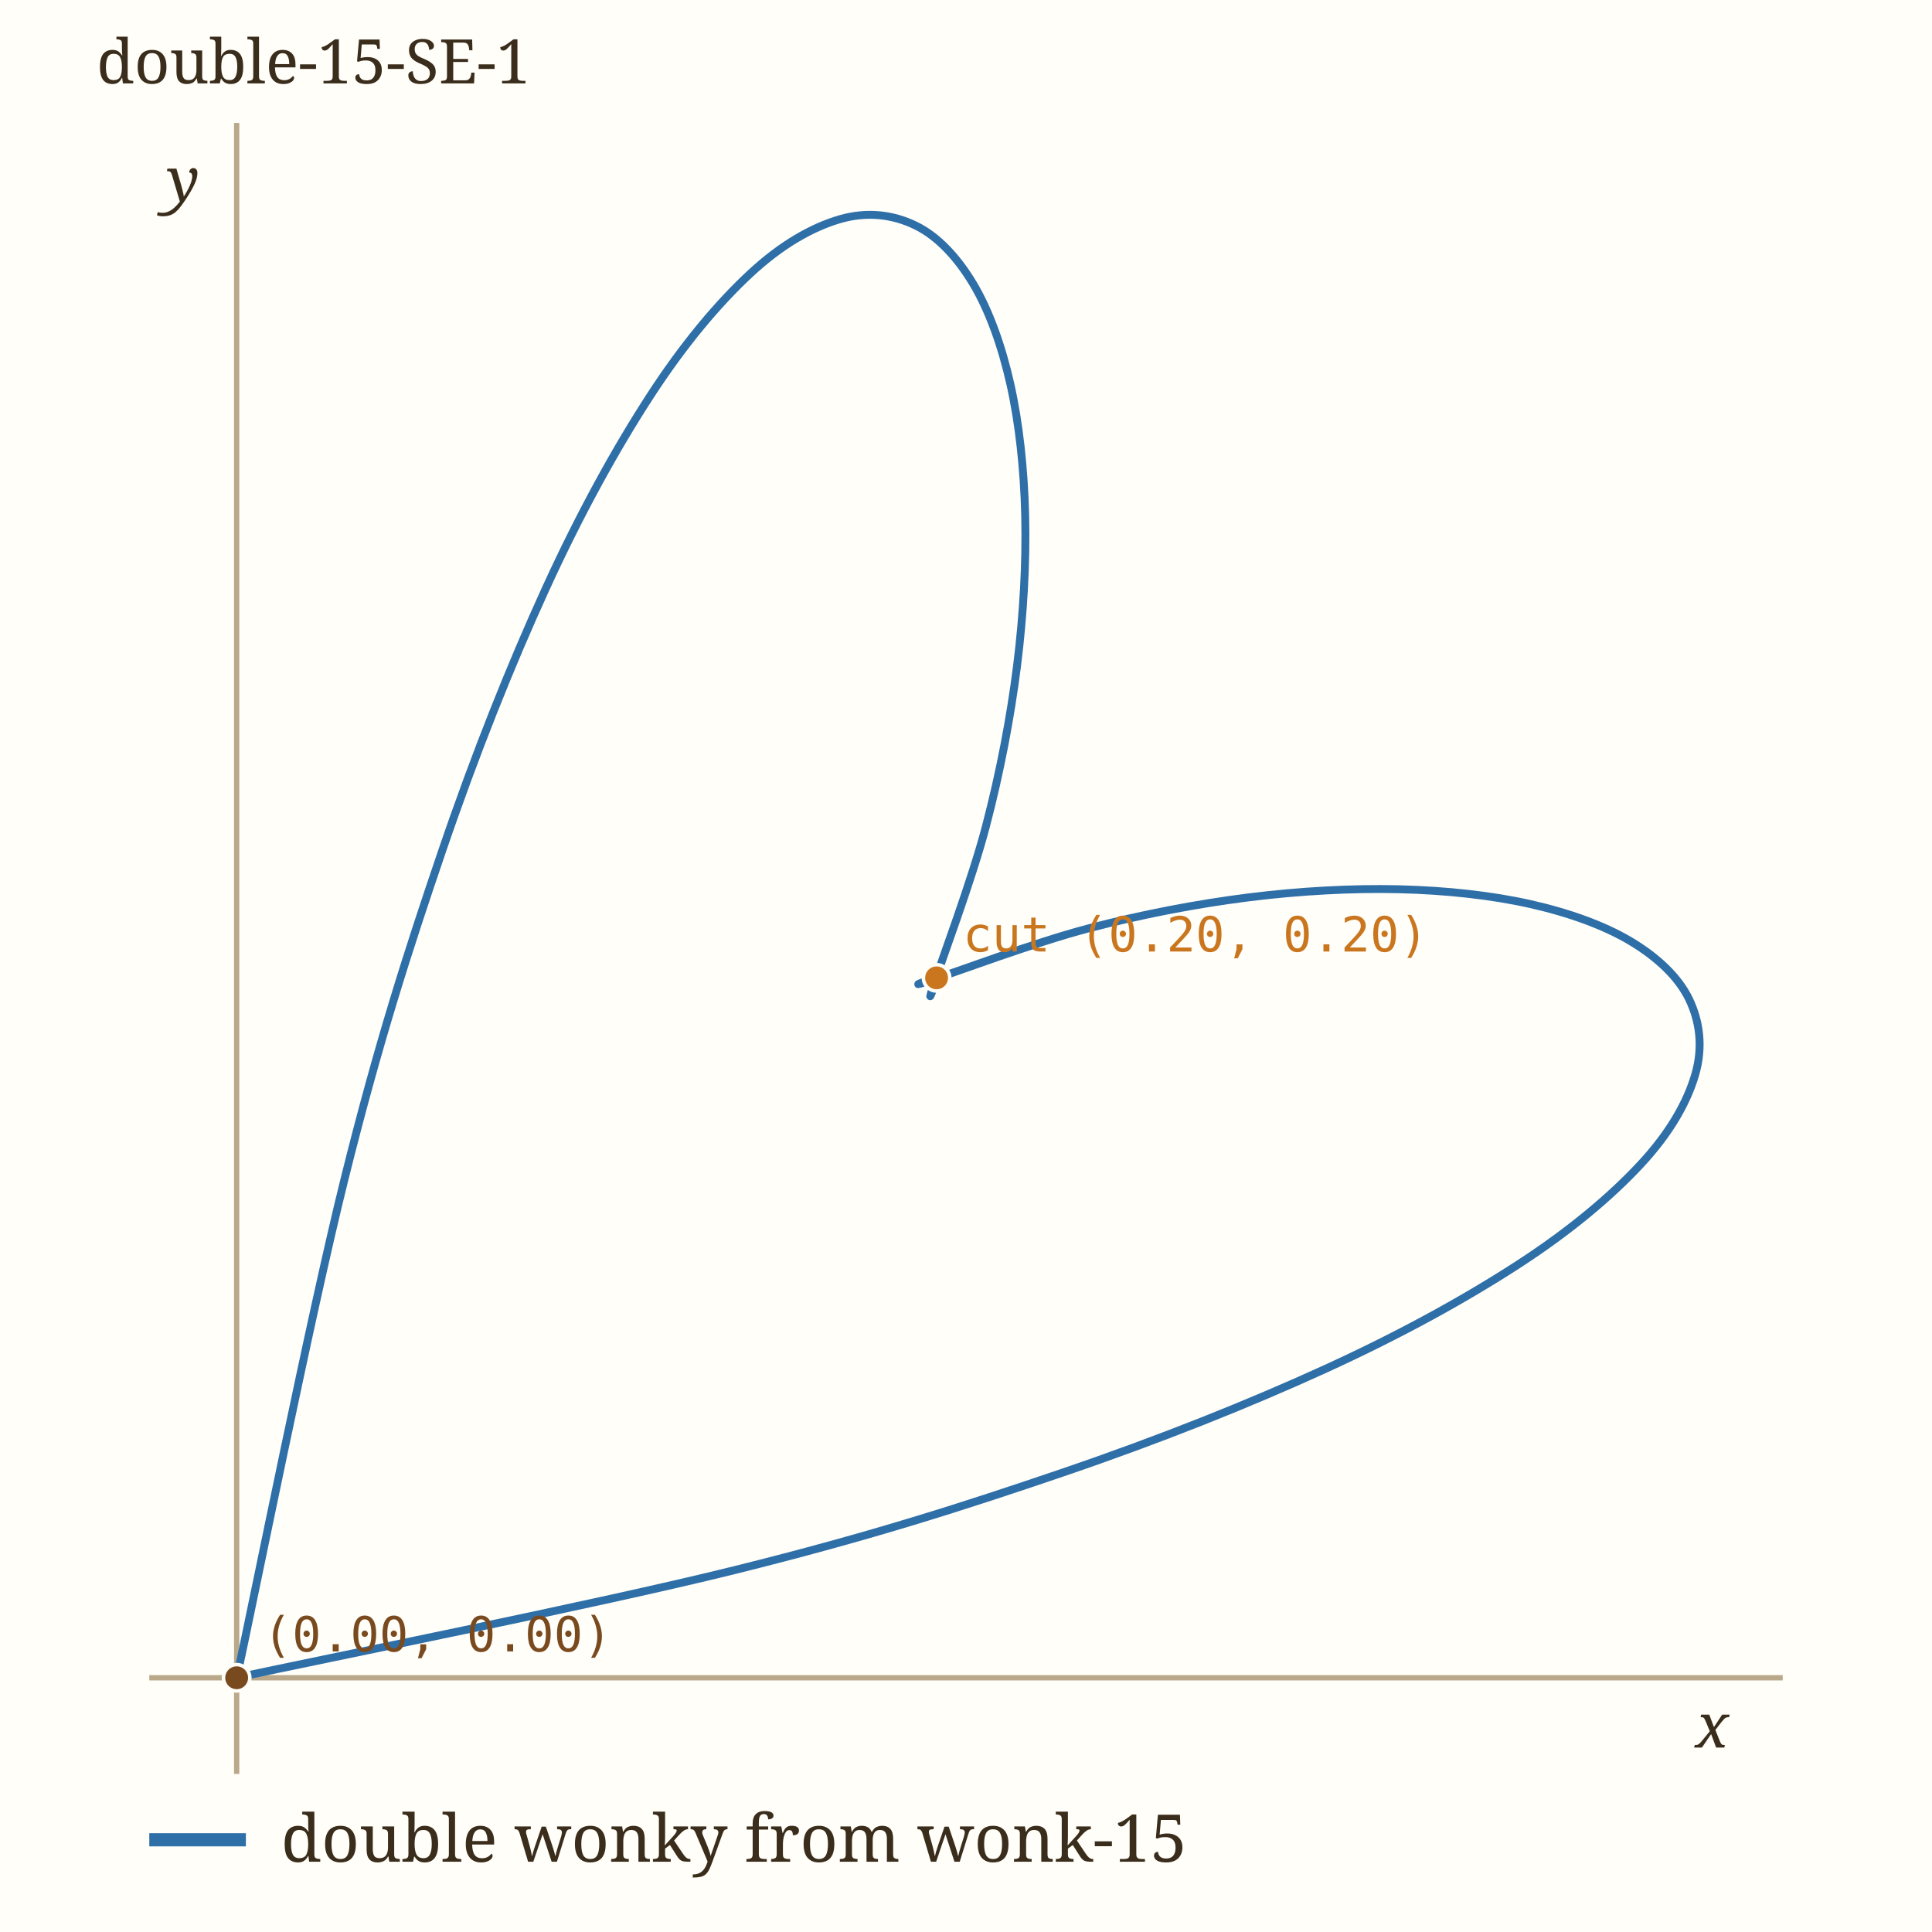
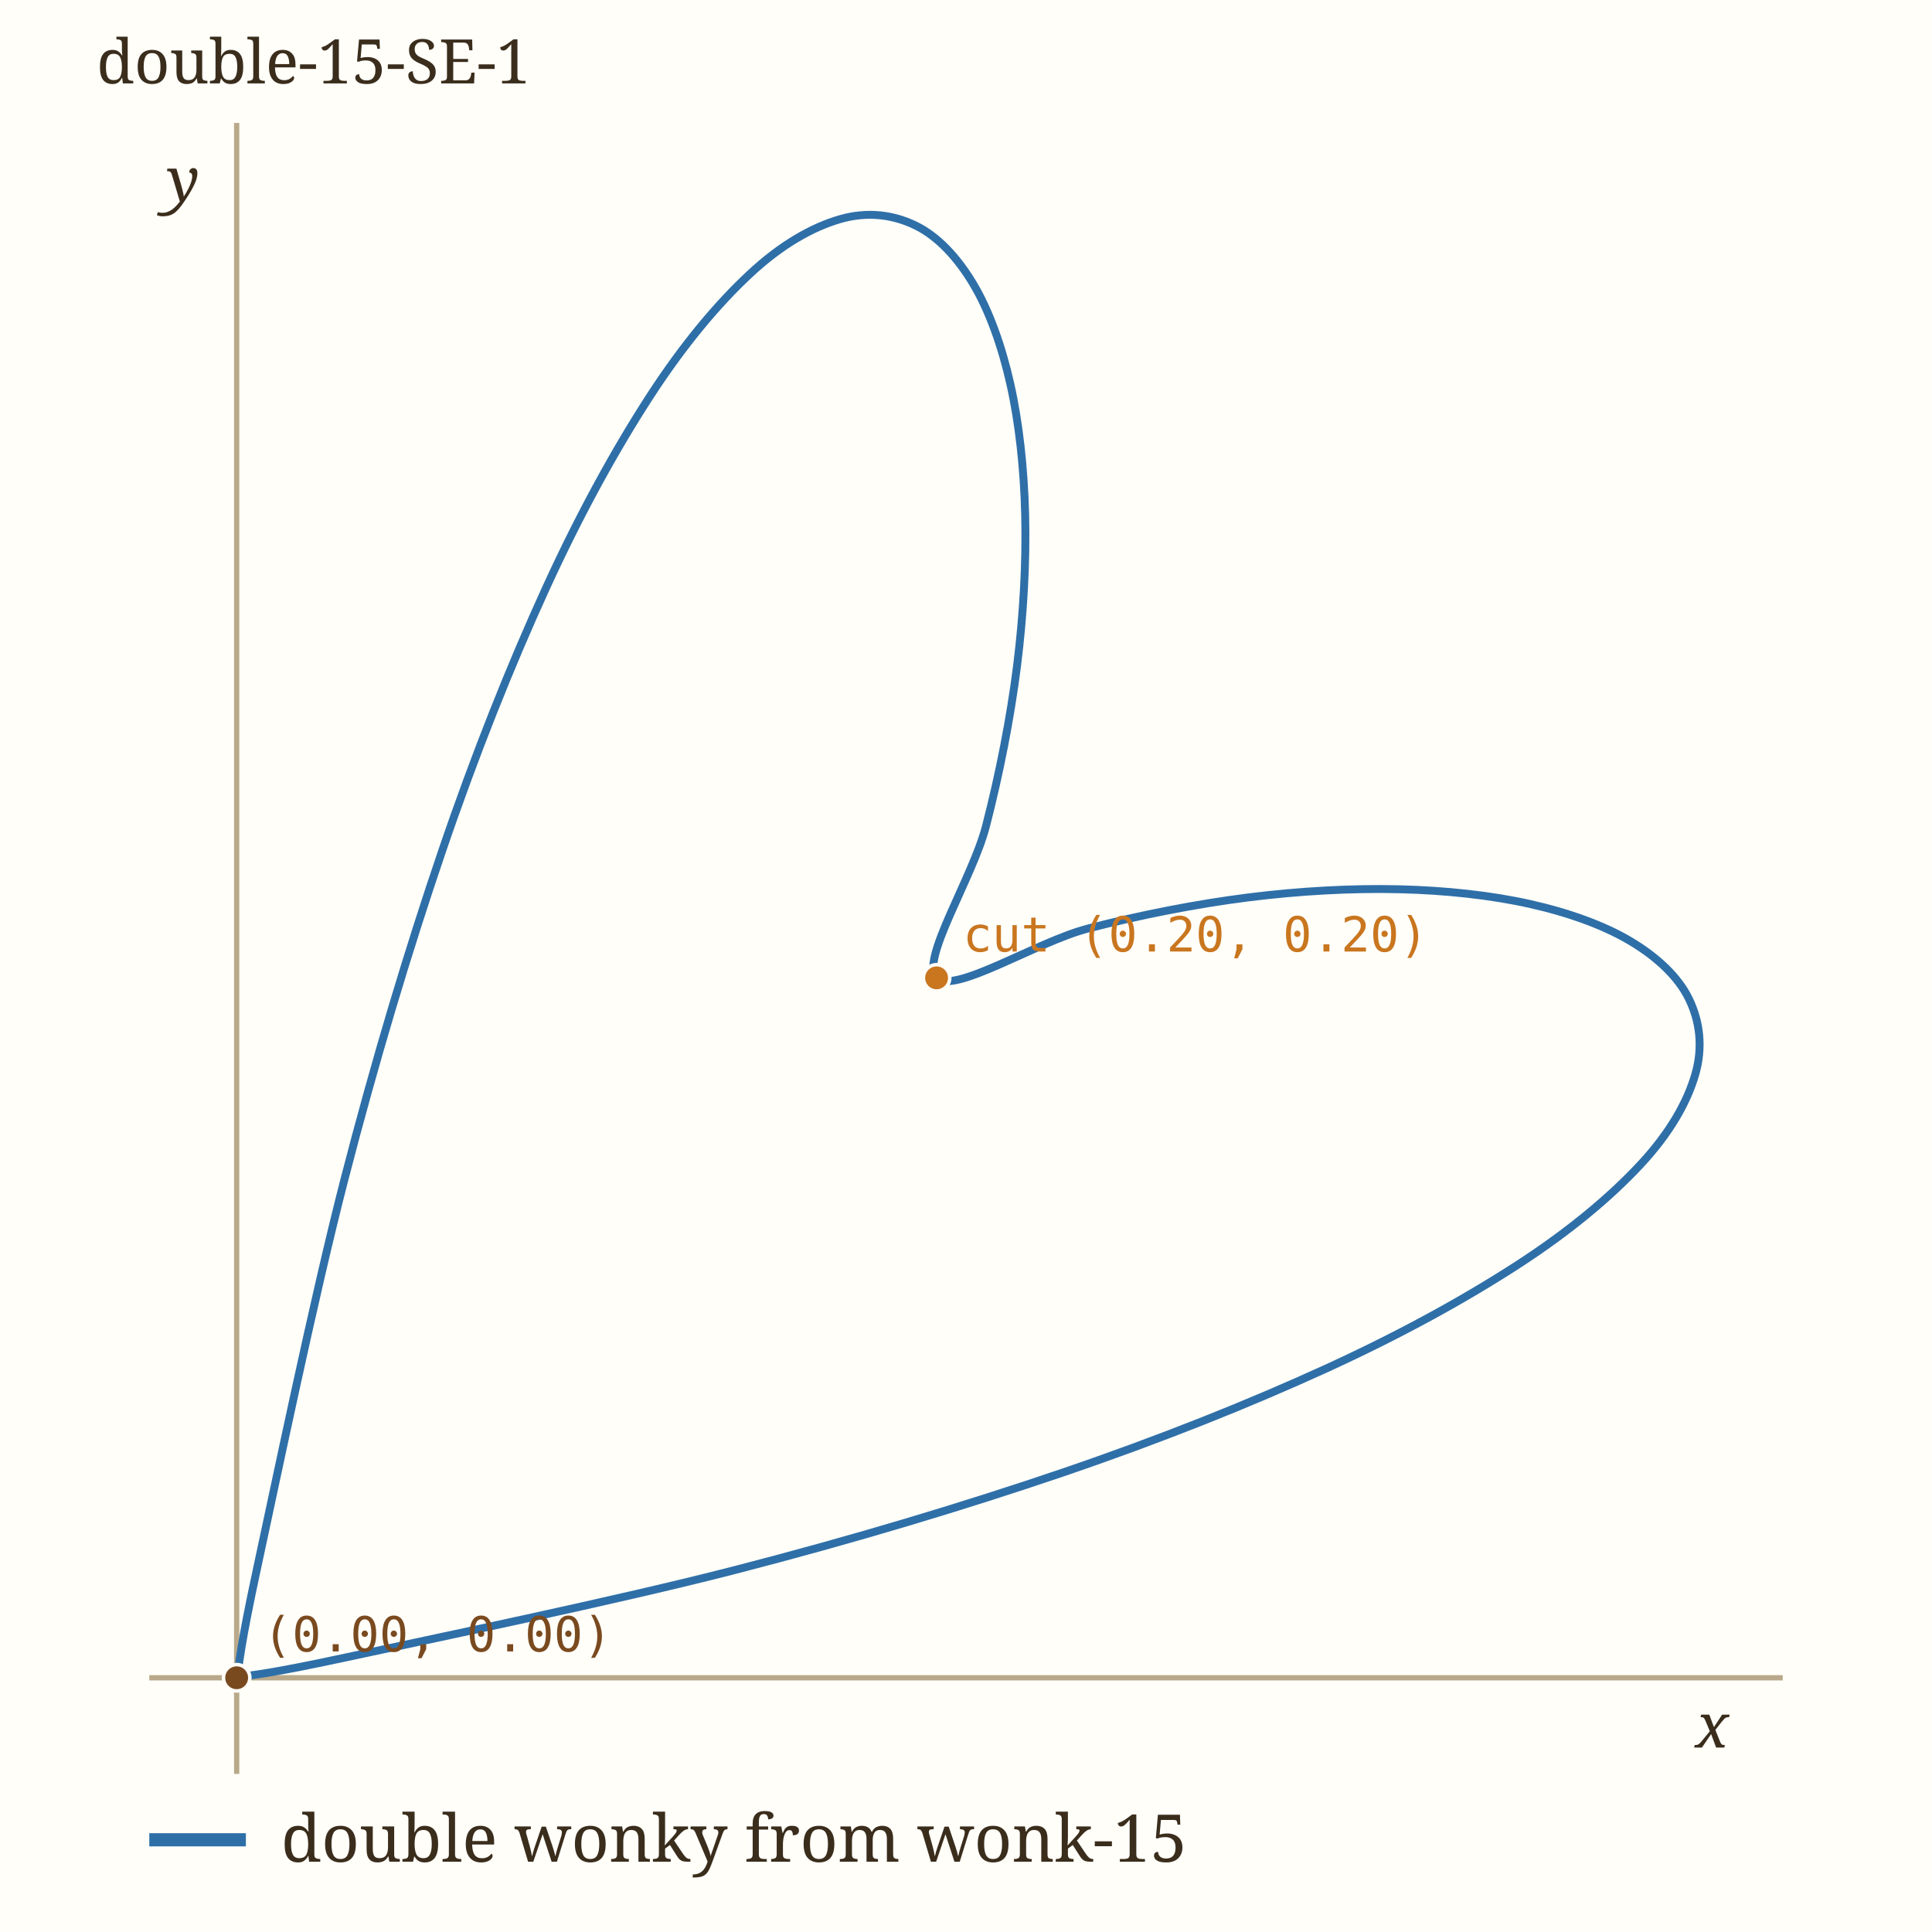
<svg xmlns="http://www.w3.org/2000/svg" viewBox="0 0 440 440" width="440" height="440" role="img" aria-label="double-15-SE-1" data-panel="double-15-SE-1">
  <rect x="0" y="0" width="440" height="440" fill="#fffef9" />
  <clipPath id="clip-double-15-SE-1">
    <rect x="34" y="28" width="372" height="376" />
  </clipPath>
  <g clip-path="url(#clip-double-15-SE-1)">
    <line x1="53.9" x2="53.9" y1="28" y2="404" stroke="#b9a98a" stroke-width="1.2" />
    <line x1="34" x2="406" y1="382.1" y2="382.1" stroke="#b9a98a" stroke-width="1.2" />
-     <path d="M53.93,382.07 C72.82,377.99 135.94,365.37 167.31,357.58 C198.67,349.79 219.67,342.98 242.11,335.34 C264.54,327.69 284.64,319.62 301.91,311.73 C319.19,303.83 333.83,295.71 345.78,287.96 C357.72,280.21 366.87,272.45 373.59,265.24 C380.31,258.04 384.23,251.04 386.07,244.75 C387.91,238.46 387.11,232.57 384.65,227.50 C382.19,222.43 377.35,217.94 371.32,214.34 C365.28,210.74 357.24,207.85 348.45,205.88 C339.67,203.91 329.30,202.77 318.61,202.52 C307.91,202.27 296.09,202.90 284.30,204.38 C272.50,205.87 260.02,208.26 247.85,211.45 C235.67,214.63 217.03,221.63 211.27,223.51 C205.51,225.39 213.09,222.50 213.30,222.70 C213.50,222.91 210.61,230.49 212.49,224.73 C214.37,218.97 221.37,200.33 224.55,188.15 C227.74,175.98 230.13,163.50 231.62,151.70 C233.10,139.91 233.73,128.09 233.48,117.39 C233.23,106.70 232.09,96.33 230.12,87.55 C228.15,78.76 225.26,70.72 221.66,64.68 C218.06,58.65 213.57,53.81 208.50,51.35 C203.43,48.89 197.54,48.09 191.25,49.93 C184.96,51.77 177.96,55.69 170.76,62.41 C163.55,69.13 155.79,78.28 148.04,90.22 C140.29,102.17 132.17,116.81 124.27,134.09 C116.38,151.36 108.31,171.46 100.66,193.89 C93.02,216.33 86.21,237.33 78.42,268.69 C70.63,300.06 58.01,363.18 53.93,382.07" fill="none" stroke="#2f6fa8" stroke-width="1.8" stroke-linecap="round" data-path="double-15-SE-1" />
+     <path d="M53.93,382.07 C58.15,381.29 60.36,381.44 79.26,377.36 C98.15,373.27 140.16,364.58 167.31,357.58 C194.45,350.58 219.67,342.98 242.11,335.34 C264.54,327.69 284.64,319.62 301.91,311.73 C319.19,303.83 333.83,295.71 345.78,287.96 C357.72,280.21 366.87,272.45 373.59,265.24 C380.31,258.04 384.23,251.04 386.07,244.75 C387.91,238.46 387.11,232.57 384.65,227.50 C382.19,222.43 377.35,217.94 371.32,214.34 C365.28,210.74 357.24,207.85 348.45,205.88 C339.67,203.91 329.30,202.77 318.61,202.52 C307.91,202.27 296.09,202.90 284.30,204.38 C272.50,205.87 259.68,208.39 247.85,211.45 C236.01,214.50 217.18,226.58 213.30,222.70 C209.42,218.82 221.50,199.99 224.55,188.15 C227.61,176.32 230.13,163.50 231.62,151.70 C233.10,139.91 233.73,128.09 233.48,117.39 C233.23,106.70 232.09,96.33 230.12,87.55 C228.15,78.76 225.26,70.72 221.66,64.68 C218.06,58.65 213.57,53.81 208.50,51.35 C203.43,48.89 197.54,48.09 191.25,49.93 C184.96,51.77 177.96,55.69 170.76,62.41 C163.55,69.13 155.79,78.28 148.04,90.22 C140.29,102.17 132.17,116.81 124.27,134.09 C116.38,151.36 108.31,171.46 100.66,193.89 C93.02,216.33 85.42,241.55 78.42,268.69 C71.42,295.84 62.73,337.85 58.64,356.74 C54.56,375.64 54.71,377.85 53.93,382.07" fill="none" stroke="#2f6fa8" stroke-width="1.8" stroke-linecap="round" data-path="double-15-SE-1" />
    <circle cx="53.9" cy="382.1" r="3" fill="#7a4a1f" stroke="#fffef9" stroke-width="0.8" />
    <text x="59.9" y="376.1" font-family="ui-monospace, Menlo, monospace" font-size="11" fill="#7a4a1f">(0.00, 0.00)</text>
    <circle cx="213.3" cy="222.7" r="3" fill="#c9761f" stroke="#fffef9" stroke-width="0.8" />
    <text x="219.3" y="216.7" font-family="ui-monospace, Menlo, monospace" font-size="11" fill="#c9761f">cut (0.20, 0.20)</text>
  </g>
  <text x="386.1" y="398.0" font-family="Georgia, serif" font-size="14" font-style="italic" fill="#3b2d1c">x</text>
  <text x="38.0" y="45.9" font-family="Georgia, serif" font-size="14" font-style="italic" fill="#3b2d1c">y</text>
  <text x="22" y="19" font-family="Georgia, serif" font-size="14" fill="#3b2d1c">double-15-SE-1</text>
  <line x1="34" x2="56" y1="419" y2="419" stroke="#2f6fa8" stroke-width="3" />
  <text x="64" y="424" font-family="Georgia, serif" font-size="15" fill="#3b2d1c">double wonky from wonk-15</text>
</svg>
